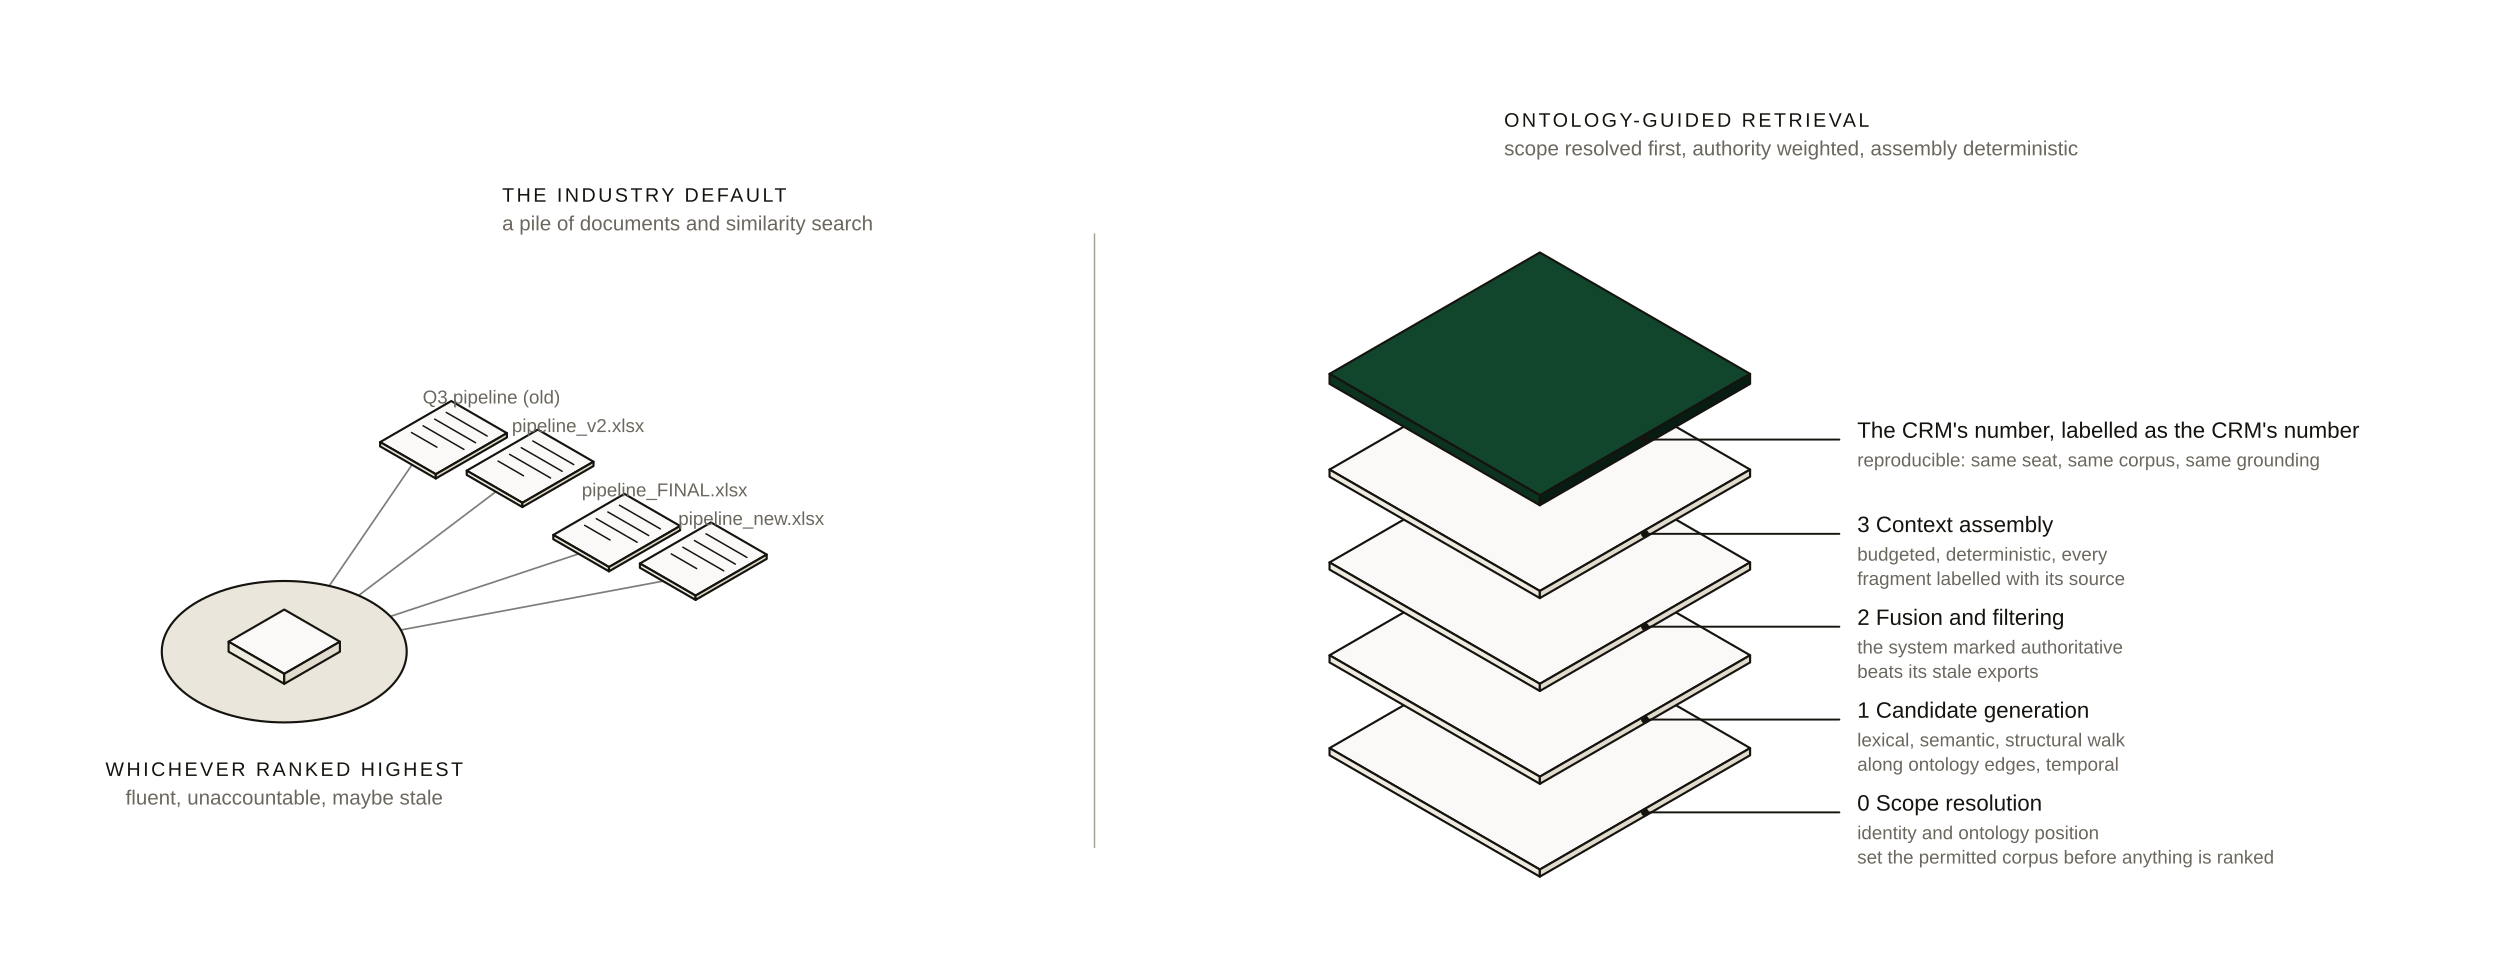
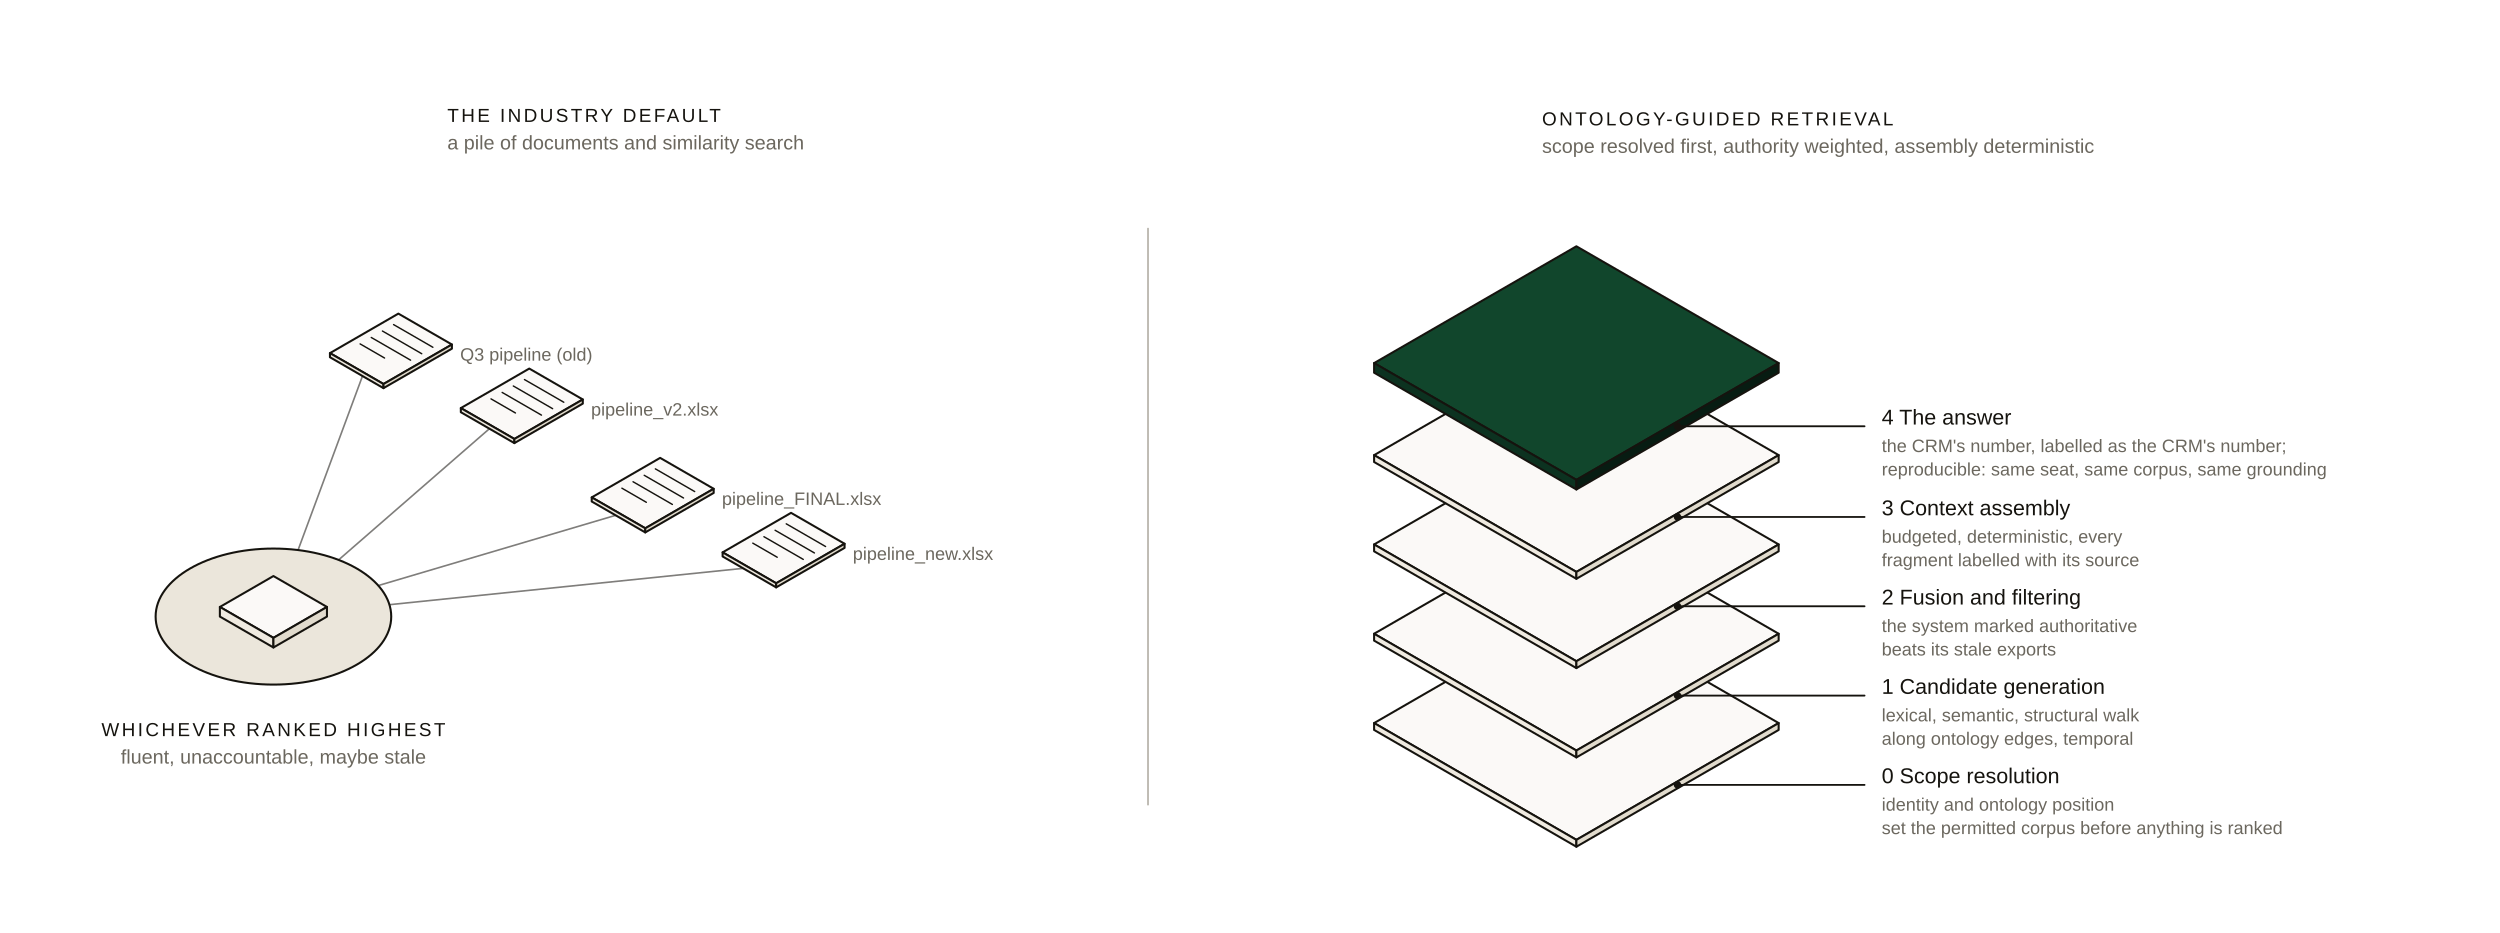
- <svg xmlns="http://www.w3.org/2000/svg" viewBox="-613 -355 1400.19 541" width="100%" role="img" aria-labelledby="retrieval-before-after-t retrieval-before-after-d" style="display:block;height:auto;max-width:100%" stroke-linejoin="round" stroke-linecap="round">
+ <svg xmlns="http://www.w3.org/2000/svg" viewBox="-668.42 -357 1455.61 543" width="100%" role="img" aria-labelledby="retrieval-before-after-t retrieval-before-after-d" style="display:block;height:auto;max-width:100%" stroke-linejoin="round" stroke-linecap="round">
  <defs>
    <marker id="arrow" viewBox="0 0 10 10" refX="9" refY="5" markerWidth="8" markerHeight="8" orient="auto-start-reverse">
      <path d="M1,1 L9,5 L1,9" fill="none" stroke="#15130e" stroke-width="1.2" stroke-linejoin="round" />
    </marker>
    <marker id="arrow-accent" viewBox="0 0 10 10" refX="9" refY="5" markerWidth="8" markerHeight="8" orient="auto-start-reverse">
      <path d="M1,1 L9,5 L1,9" fill="none" stroke="#11462c" stroke-width="1.3" stroke-linejoin="round" />
    </marker>
  </defs>
-   <line x1="0" y1="-224" x2="0" y2="119.598" stroke="#a39e93" stroke-width="0.8" />
-   <line x1="-379.32" y1="-99" x2="-453.8" y2="10" stroke="#15130e" stroke-width="0.96" opacity="0.55" />
-   <line x1="-330.82" y1="-83" x2="-453.8" y2="10" stroke="#15130e" stroke-width="0.96" opacity="0.55" />
-   <line x1="-282.32" y1="-47" x2="-453.8" y2="10" stroke="#15130e" stroke-width="0.96" opacity="0.55" />
-   <line x1="-233.83" y1="-31" x2="-453.8" y2="10" stroke="#15130e" stroke-width="0.96" opacity="0.55" />
-   <ellipse cx="-453.8" cy="10" rx="68.59" ry="39.6" fill="#ebe6db" stroke="#15130e" stroke-width="1.2" />
-   <polygon points="-360.27,-130.4 -329.09,-112.4 -368.93,-89.4 -400.1,-107.4" fill="#fbf9f7" stroke="#15130e" stroke-width="1.2" />
-   <polygon points="-400.1,-107.4 -368.93,-89.4 -368.93,-87 -400.1,-105" fill="#efeae0" stroke="#15130e" stroke-width="1.2" />
-   <polygon points="-329.09,-112.4 -368.93,-89.4 -368.93,-87 -329.09,-110" fill="#e1dbcd" stroke="#15130e" stroke-width="1.2" />
-   <line x1="-363.04" y1="-124" x2="-340.17" y2="-110.8" stroke="#15130e" stroke-width="0.84" />
-   <line x1="-369.53" y1="-120.25" x2="-346.67" y2="-107.05" stroke="#15130e" stroke-width="0.84" />
-   <line x1="-376.03" y1="-116.5" x2="-353.17" y2="-103.3" stroke="#15130e" stroke-width="0.84" />
-   <line x1="-382.52" y1="-112.75" x2="-368.32" y2="-104.55" stroke="#15130e" stroke-width="0.84" />
-   <polygon points="-311.77,-114.4 -280.59,-96.4 -320.43,-73.4 -351.61,-91.4" fill="#fbf9f7" stroke="#15130e" stroke-width="1.2" />
-   <polygon points="-351.61,-91.4 -320.43,-73.4 -320.43,-71 -351.61,-89" fill="#efeae0" stroke="#15130e" stroke-width="1.2" />
-   <polygon points="-280.59,-96.4 -320.43,-73.4 -320.43,-71 -280.59,-94" fill="#e1dbcd" stroke="#15130e" stroke-width="1.2" />
-   <line x1="-314.54" y1="-108" x2="-291.68" y2="-94.8" stroke="#15130e" stroke-width="0.84" />
-   <line x1="-321.04" y1="-104.25" x2="-298.17" y2="-91.05" stroke="#15130e" stroke-width="0.84" />
-   <line x1="-327.53" y1="-100.5" x2="-304.67" y2="-87.3" stroke="#15130e" stroke-width="0.84" />
-   <line x1="-334.03" y1="-96.75" x2="-319.82" y2="-88.55" stroke="#15130e" stroke-width="0.84" />
-   <polygon points="-263.27,-78.4 -232.09,-60.4 -271.93,-37.4 -303.11,-55.4" fill="#fbf9f7" stroke="#15130e" stroke-width="1.2" />
-   <polygon points="-303.11,-55.4 -271.93,-37.4 -271.93,-35 -303.11,-53" fill="#efeae0" stroke="#15130e" stroke-width="1.2" />
-   <polygon points="-232.09,-60.4 -271.93,-37.4 -271.93,-35 -232.09,-58" fill="#e1dbcd" stroke="#15130e" stroke-width="1.2" />
-   <line x1="-266.04" y1="-72" x2="-243.18" y2="-58.8" stroke="#15130e" stroke-width="0.84" />
-   <line x1="-272.54" y1="-68.25" x2="-249.68" y2="-55.05" stroke="#15130e" stroke-width="0.84" />
-   <line x1="-279.03" y1="-64.5" x2="-256.17" y2="-51.3" stroke="#15130e" stroke-width="0.84" />
-   <line x1="-285.53" y1="-60.75" x2="-271.33" y2="-52.55" stroke="#15130e" stroke-width="0.84" />
-   <polygon points="-214.77,-62.4 -183.6,-44.4 -223.43,-21.4 -254.61,-39.4" fill="#fbf9f7" stroke="#15130e" stroke-width="1.2" />
-   <polygon points="-254.61,-39.4 -223.43,-21.4 -223.43,-19 -254.61,-37" fill="#efeae0" stroke="#15130e" stroke-width="1.2" />
-   <polygon points="-183.6,-44.4 -223.43,-21.4 -223.43,-19 -183.6,-42" fill="#e1dbcd" stroke="#15130e" stroke-width="1.2" />
-   <line x1="-217.55" y1="-56" x2="-194.68" y2="-42.8" stroke="#15130e" stroke-width="0.84" />
-   <line x1="-224.04" y1="-52.25" x2="-201.18" y2="-39.05" stroke="#15130e" stroke-width="0.84" />
-   <line x1="-230.54" y1="-48.5" x2="-207.67" y2="-35.3" stroke="#15130e" stroke-width="0.84" />
-   <line x1="-237.03" y1="-44.75" x2="-222.83" y2="-36.55" stroke="#15130e" stroke-width="0.84" />
-   <polygon points="-453.8,-13.6 -422.62,4.4 -453.8,22.4 -484.97,4.4" fill="#fbf9f7" stroke="#15130e" stroke-width="1.2" />
-   <polygon points="-484.97,4.4 -453.8,22.4 -453.8,28 -484.97,10" fill="#efeae0" stroke="#15130e" stroke-width="1.2" />
-   <polygon points="-422.62,4.4 -453.8,22.4 -453.8,28 -422.62,10" fill="#e1dbcd" stroke="#15130e" stroke-width="1.2" />
+   <line x1="0" y1="-224" x2="0" y2="111.598" stroke="#a39e93" stroke-width="0.8" />
+   <line x1="-455.53" y1="-143" x2="-509.22" y2="2" stroke="#15130e" stroke-width="0.96" opacity="0.55" />
+   <line x1="-379.32" y1="-111" x2="-509.22" y2="2" stroke="#15130e" stroke-width="0.96" opacity="0.55" />
+   <line x1="-303.11" y1="-59" x2="-509.22" y2="2" stroke="#15130e" stroke-width="0.96" opacity="0.55" />
+   <line x1="-226.9" y1="-27" x2="-509.22" y2="2" stroke="#15130e" stroke-width="0.96" opacity="0.55" />
+   <polygon points="-436.48,-174.4 -405.3,-156.4 -445.14,-133.4 -476.31,-151.4" fill="#fbf9f7" stroke="#15130e" stroke-width="1.2" />
+   <polygon points="-476.31,-151.4 -445.14,-133.4 -445.14,-131 -476.31,-149" fill="#efeae0" stroke="#15130e" stroke-width="1.2" />
+   <polygon points="-405.3,-156.4 -445.14,-133.4 -445.14,-131 -405.3,-154" fill="#e1dbcd" stroke="#15130e" stroke-width="1.2" />
+   <line x1="-439.25" y1="-168" x2="-416.39" y2="-154.8" stroke="#15130e" stroke-width="0.84" />
+   <line x1="-445.74" y1="-164.25" x2="-422.88" y2="-151.05" stroke="#15130e" stroke-width="0.84" />
+   <line x1="-452.24" y1="-160.5" x2="-429.38" y2="-147.3" stroke="#15130e" stroke-width="0.84" />
+   <line x1="-458.73" y1="-156.75" x2="-444.53" y2="-148.55" stroke="#15130e" stroke-width="0.84" />
+   <ellipse cx="-509.22" cy="2" rx="68.59" ry="39.6" fill="#ebe6db" stroke="#15130e" stroke-width="1.2" />
+   <polygon points="-360.27,-142.4 -329.09,-124.4 -368.93,-101.4 -400.1,-119.4" fill="#fbf9f7" stroke="#15130e" stroke-width="1.2" />
+   <polygon points="-400.1,-119.4 -368.93,-101.4 -368.93,-99 -400.1,-117" fill="#efeae0" stroke="#15130e" stroke-width="1.2" />
+   <polygon points="-329.09,-124.4 -368.93,-101.4 -368.93,-99 -329.09,-122" fill="#e1dbcd" stroke="#15130e" stroke-width="1.2" />
+   <line x1="-363.04" y1="-136" x2="-340.17" y2="-122.8" stroke="#15130e" stroke-width="0.84" />
+   <line x1="-369.53" y1="-132.25" x2="-346.67" y2="-119.05" stroke="#15130e" stroke-width="0.84" />
+   <line x1="-376.03" y1="-128.5" x2="-353.17" y2="-115.3" stroke="#15130e" stroke-width="0.84" />
+   <line x1="-382.52" y1="-124.75" x2="-368.32" y2="-116.55" stroke="#15130e" stroke-width="0.84" />
+   <polygon points="-284.06,-90.4 -252.88,-72.4 -292.72,-49.4 -323.89,-67.4" fill="#fbf9f7" stroke="#15130e" stroke-width="1.2" />
+   <polygon points="-323.89,-67.4 -292.72,-49.4 -292.72,-47 -323.89,-65" fill="#efeae0" stroke="#15130e" stroke-width="1.2" />
+   <polygon points="-252.88,-72.4 -292.72,-49.4 -292.72,-47 -252.88,-70" fill="#e1dbcd" stroke="#15130e" stroke-width="1.2" />
+   <line x1="-286.83" y1="-84" x2="-263.96" y2="-70.8" stroke="#15130e" stroke-width="0.84" />
+   <line x1="-293.32" y1="-80.25" x2="-270.46" y2="-67.05" stroke="#15130e" stroke-width="0.84" />
+   <line x1="-299.82" y1="-76.5" x2="-276.95" y2="-63.3" stroke="#15130e" stroke-width="0.84" />
+   <line x1="-306.31" y1="-72.75" x2="-292.11" y2="-64.55" stroke="#15130e" stroke-width="0.84" />
+   <polygon points="-207.85,-58.4 -176.67,-40.4 -216.51,-17.4 -247.68,-35.4" fill="#fbf9f7" stroke="#15130e" stroke-width="1.2" />
+   <polygon points="-247.68,-35.4 -216.51,-17.4 -216.51,-15 -247.68,-33" fill="#efeae0" stroke="#15130e" stroke-width="1.2" />
+   <polygon points="-176.67,-40.4 -216.51,-17.4 -216.51,-15 -176.67,-38" fill="#e1dbcd" stroke="#15130e" stroke-width="1.2" />
+   <line x1="-210.62" y1="-52" x2="-187.75" y2="-38.8" stroke="#15130e" stroke-width="0.84" />
+   <line x1="-217.11" y1="-48.25" x2="-194.25" y2="-35.05" stroke="#15130e" stroke-width="0.84" />
+   <line x1="-223.61" y1="-44.5" x2="-200.74" y2="-31.3" stroke="#15130e" stroke-width="0.84" />
+   <line x1="-230.1" y1="-40.75" x2="-215.9" y2="-32.55" stroke="#15130e" stroke-width="0.84" />
+   <polygon points="-509.22,-21.6 -478.05,-3.6 -509.22,14.4 -540.4,-3.6" fill="#fbf9f7" stroke="#15130e" stroke-width="1.2" />
+   <polygon points="-540.4,-3.6 -509.22,14.4 -509.22,20 -540.4,2" fill="#efeae0" stroke="#15130e" stroke-width="1.2" />
+   <polygon points="-478.05,-3.6 -509.22,14.4 -509.22,20 -478.05,2" fill="#e1dbcd" stroke="#15130e" stroke-width="1.2" />
  <polygon points="249.42,-4 367.19,64 249.42,132 131.64,64" fill="#fbf9f7" stroke="#15130e" stroke-width="1.2" />
  <polygon points="131.64,64 249.42,132 249.42,136 131.64,68" fill="#efeae0" stroke="#15130e" stroke-width="1.2" />
  <polygon points="367.19,64 249.42,132 249.42,136 367.19,68" fill="#e1dbcd" stroke="#15130e" stroke-width="1.2" />
  <polygon points="249.42,-56 367.19,12 249.42,80 131.64,12" fill="#fbf9f7" stroke="#15130e" stroke-width="1.2" />
  <polygon points="131.64,12 249.42,80 249.42,84 131.64,16" fill="#efeae0" stroke="#15130e" stroke-width="1.2" />
  <polygon points="367.19,12 249.42,80 249.42,84 367.19,16" fill="#e1dbcd" stroke="#15130e" stroke-width="1.2" />
  <polygon points="249.42,-108 367.19,-40 249.42,28 131.64,-40" fill="#fbf9f7" stroke="#15130e" stroke-width="1.2" />
  <polygon points="131.64,-40 249.42,28 249.42,32 131.64,-36" fill="#efeae0" stroke="#15130e" stroke-width="1.2" />
  <polygon points="367.19,-40 249.42,28 249.42,32 367.19,-36" fill="#e1dbcd" stroke="#15130e" stroke-width="1.2" />
  <polygon points="249.42,-160 367.19,-92 249.42,-24 131.64,-92" fill="#fbf9f7" stroke="#15130e" stroke-width="1.2" />
  <polygon points="131.64,-92 249.42,-24 249.42,-20 131.64,-88" fill="#efeae0" stroke="#15130e" stroke-width="1.2" />
  <polygon points="367.19,-92 249.42,-24 249.42,-20 367.19,-88" fill="#e1dbcd" stroke="#15130e" stroke-width="1.2" />
  <polygon points="249.42,-213.6 367.19,-145.6 249.42,-77.6 131.64,-145.6" fill="#11462c" stroke="#15130e" stroke-width="1.2" />
  <polygon points="131.64,-145.6 249.42,-77.6 249.42,-72 131.64,-140" fill="#0c3220" stroke="#15130e" stroke-width="1.2" />
  <polygon points="367.19,-145.6 249.42,-77.6 249.42,-72 367.19,-140" fill="#071c12" stroke="#15130e" stroke-width="1.2" />
-   <text x="-337.75" y="-129" font-family="Switzer, 'SF Pro Text', 'Helvetica Neue', Arial, sans-serif" font-size="10.5" font-weight="400" fill="#6b675e" text-anchor="middle">Q3 pipeline (old)</text>
-   <text x="-289.25" y="-113" font-family="Switzer, 'SF Pro Text', 'Helvetica Neue', Arial, sans-serif" font-size="10.5" font-weight="400" fill="#6b675e" text-anchor="middle">pipeline_v2.xlsx</text>
-   <text x="-240.76" y="-77" font-family="Switzer, 'SF Pro Text', 'Helvetica Neue', Arial, sans-serif" font-size="10.5" font-weight="400" fill="#6b675e" text-anchor="middle">pipeline_FINAL.xlsx</text>
-   <text x="-192.26" y="-61" font-family="Switzer, 'SF Pro Text', 'Helvetica Neue', Arial, sans-serif" font-size="10.5" font-weight="400" fill="#6b675e" text-anchor="middle">pipeline_new.xlsx</text>
-   <text x="-453.8" y="79.598" font-family="Switzer, 'SF Pro Text', 'Helvetica Neue', Arial, sans-serif" font-size="11" font-weight="500" fill="#15130e" text-anchor="middle" letter-spacing="1.4">WHICHEVER RANKED HIGHEST</text>
-   <text x="-453.8" y="95.598" font-family="Switzer, 'SF Pro Text', 'Helvetica Neue', Arial, sans-serif" font-size="11.5" font-weight="400" fill="#6b675e" text-anchor="middle">fluent, unaccountable, maybe stale</text>
-   <text x="-331.77" y="-242" font-family="Switzer, 'SF Pro Text', 'Helvetica Neue', Arial, sans-serif" font-size="11" font-weight="500" fill="#15130e" text-anchor="start" letter-spacing="1.4">THE INDUSTRY DEFAULT</text>
-   <text x="-331.77" y="-226" font-family="Switzer, 'SF Pro Text', 'Helvetica Neue', Arial, sans-serif" font-size="11.5" font-weight="400" fill="#6b675e" text-anchor="start">a pile of documents and similarity search</text>
+   <text x="-400.5" y="-147" font-family="Switzer, 'SF Pro Text', 'Helvetica Neue', Arial, sans-serif" font-size="10.5" font-weight="400" fill="#6b675e" text-anchor="start">Q3 pipeline (old)</text>
+   <text x="-324.29" y="-115" font-family="Switzer, 'SF Pro Text', 'Helvetica Neue', Arial, sans-serif" font-size="10.5" font-weight="400" fill="#6b675e" text-anchor="start">pipeline_v2.xlsx</text>
+   <text x="-248.08" y="-63" font-family="Switzer, 'SF Pro Text', 'Helvetica Neue', Arial, sans-serif" font-size="10.5" font-weight="400" fill="#6b675e" text-anchor="start">pipeline_FINAL.xlsx</text>
+   <text x="-171.87" y="-31" font-family="Switzer, 'SF Pro Text', 'Helvetica Neue', Arial, sans-serif" font-size="10.5" font-weight="400" fill="#6b675e" text-anchor="start">pipeline_new.xlsx</text>
+   <text x="-509.22" y="71.598" font-family="Switzer, 'SF Pro Text', 'Helvetica Neue', Arial, sans-serif" font-size="11" font-weight="500" fill="#15130e" text-anchor="middle" letter-spacing="1.4">WHICHEVER RANKED HIGHEST</text>
+   <text x="-509.22" y="87.598" font-family="Switzer, 'SF Pro Text', 'Helvetica Neue', Arial, sans-serif" font-size="11.5" font-weight="400" fill="#6b675e" text-anchor="middle">fluent, unaccountable, maybe stale</text>
+   <text x="-407.98" y="-286" font-family="Switzer, 'SF Pro Text', 'Helvetica Neue', Arial, sans-serif" font-size="11" font-weight="500" fill="#15130e" text-anchor="start" letter-spacing="1.4">THE INDUSTRY DEFAULT</text>
+   <text x="-407.98" y="-270" font-family="Switzer, 'SF Pro Text', 'Helvetica Neue', Arial, sans-serif" font-size="11.5" font-weight="400" fill="#6b675e" text-anchor="start">a pile of documents and similarity search</text>
  <line x1="308.31" y1="100" x2="417.19" y2="100" stroke="#15130e" stroke-width="1.08" />
  <ellipse cx="308.31" cy="100" rx="2.2" ry="2.2" fill="#15130e" stroke="none" stroke-width="1.2" />
  <text x="427.19" y="99" font-family="Switzer, 'SF Pro Text', 'Helvetica Neue', Arial, sans-serif" font-size="12.5" font-weight="500" fill="#15130e" text-anchor="start">0  Scope resolution</text>
  <text x="427.19" y="115" font-family="Switzer, 'SF Pro Text', 'Helvetica Neue', Arial, sans-serif" font-size="10.5" font-weight="400" fill="#6b675e" text-anchor="start">
    <tspan x="427.19" dy="0">identity and ontology position</tspan>
    <tspan x="427.19" dy="13.65">set the permitted corpus before anything is ranked</tspan>
  </text>
  <line x1="308.31" y1="48" x2="417.19" y2="48" stroke="#15130e" stroke-width="1.08" />
  <ellipse cx="308.31" cy="48" rx="2.2" ry="2.2" fill="#15130e" stroke="none" stroke-width="1.2" />
  <text x="427.19" y="47" font-family="Switzer, 'SF Pro Text', 'Helvetica Neue', Arial, sans-serif" font-size="12.5" font-weight="500" fill="#15130e" text-anchor="start">1  Candidate generation</text>
  <text x="427.19" y="63" font-family="Switzer, 'SF Pro Text', 'Helvetica Neue', Arial, sans-serif" font-size="10.5" font-weight="400" fill="#6b675e" text-anchor="start">
    <tspan x="427.19" dy="0">lexical, semantic, structural walk</tspan>
    <tspan x="427.19" dy="13.65">along ontology edges, temporal</tspan>
  </text>
  <line x1="308.31" y1="-4" x2="417.19" y2="-4" stroke="#15130e" stroke-width="1.08" />
  <ellipse cx="308.31" cy="-4" rx="2.2" ry="2.2" fill="#15130e" stroke="none" stroke-width="1.2" />
  <text x="427.19" y="-5" font-family="Switzer, 'SF Pro Text', 'Helvetica Neue', Arial, sans-serif" font-size="12.5" font-weight="500" fill="#15130e" text-anchor="start">2  Fusion and filtering</text>
  <text x="427.19" y="11" font-family="Switzer, 'SF Pro Text', 'Helvetica Neue', Arial, sans-serif" font-size="10.5" font-weight="400" fill="#6b675e" text-anchor="start">
    <tspan x="427.19" dy="0">the system marked authoritative</tspan>
    <tspan x="427.19" dy="13.65">beats its stale exports</tspan>
  </text>
  <line x1="308.31" y1="-56" x2="417.19" y2="-56" stroke="#15130e" stroke-width="1.08" />
  <ellipse cx="308.31" cy="-56" rx="2.2" ry="2.2" fill="#15130e" stroke="none" stroke-width="1.2" />
  <text x="427.19" y="-57" font-family="Switzer, 'SF Pro Text', 'Helvetica Neue', Arial, sans-serif" font-size="12.5" font-weight="500" fill="#15130e" text-anchor="start">3  Context assembly</text>
  <text x="427.19" y="-41" font-family="Switzer, 'SF Pro Text', 'Helvetica Neue', Arial, sans-serif" font-size="10.5" font-weight="400" fill="#6b675e" text-anchor="start">
    <tspan x="427.19" dy="0">budgeted, deterministic, every</tspan>
    <tspan x="427.19" dy="13.65">fragment labelled with its source</tspan>
  </text>
  <line x1="308.31" y1="-108.8" x2="417.19" y2="-108.8" stroke="#15130e" stroke-width="1.08" />
  <ellipse cx="308.31" cy="-108.8" rx="2.2" ry="2.2" fill="#15130e" stroke="none" stroke-width="1.2" />
-   <text x="427.19" y="-109.8" font-family="Switzer, 'SF Pro Text', 'Helvetica Neue', Arial, sans-serif" font-size="12.5" font-weight="500" fill="#15130e" text-anchor="start">The CRM's number, labelled as the CRM's number</text>
-   <text x="427.19" y="-93.8" font-family="Switzer, 'SF Pro Text', 'Helvetica Neue', Arial, sans-serif" font-size="10.5" font-weight="400" fill="#6b675e" text-anchor="start">reproducible: same seat, same corpus, same grounding</text>
+   <text x="427.19" y="-109.8" font-family="Switzer, 'SF Pro Text', 'Helvetica Neue', Arial, sans-serif" font-size="12.5" font-weight="500" fill="#15130e" text-anchor="start">4  The answer</text>
+   <text x="427.19" y="-93.8" font-family="Switzer, 'SF Pro Text', 'Helvetica Neue', Arial, sans-serif" font-size="10.5" font-weight="400" fill="#6b675e" text-anchor="start">
+     <tspan x="427.19" dy="0">the CRM's number, labelled as the CRM's number;</tspan>
+     <tspan x="427.19" dy="13.65">reproducible: same seat, same corpus, same grounding</tspan>
+   </text>
  <text x="229.42" y="-284" font-family="Switzer, 'SF Pro Text', 'Helvetica Neue', Arial, sans-serif" font-size="11" font-weight="500" fill="#15130e" text-anchor="start" letter-spacing="1.4">ONTOLOGY-GUIDED RETRIEVAL</text>
  <text x="229.42" y="-268" font-family="Switzer, 'SF Pro Text', 'Helvetica Neue', Arial, sans-serif" font-size="11.5" font-weight="400" fill="#6b675e" text-anchor="start">scope resolved first, authority weighted, assembly deterministic</text>
</svg>
